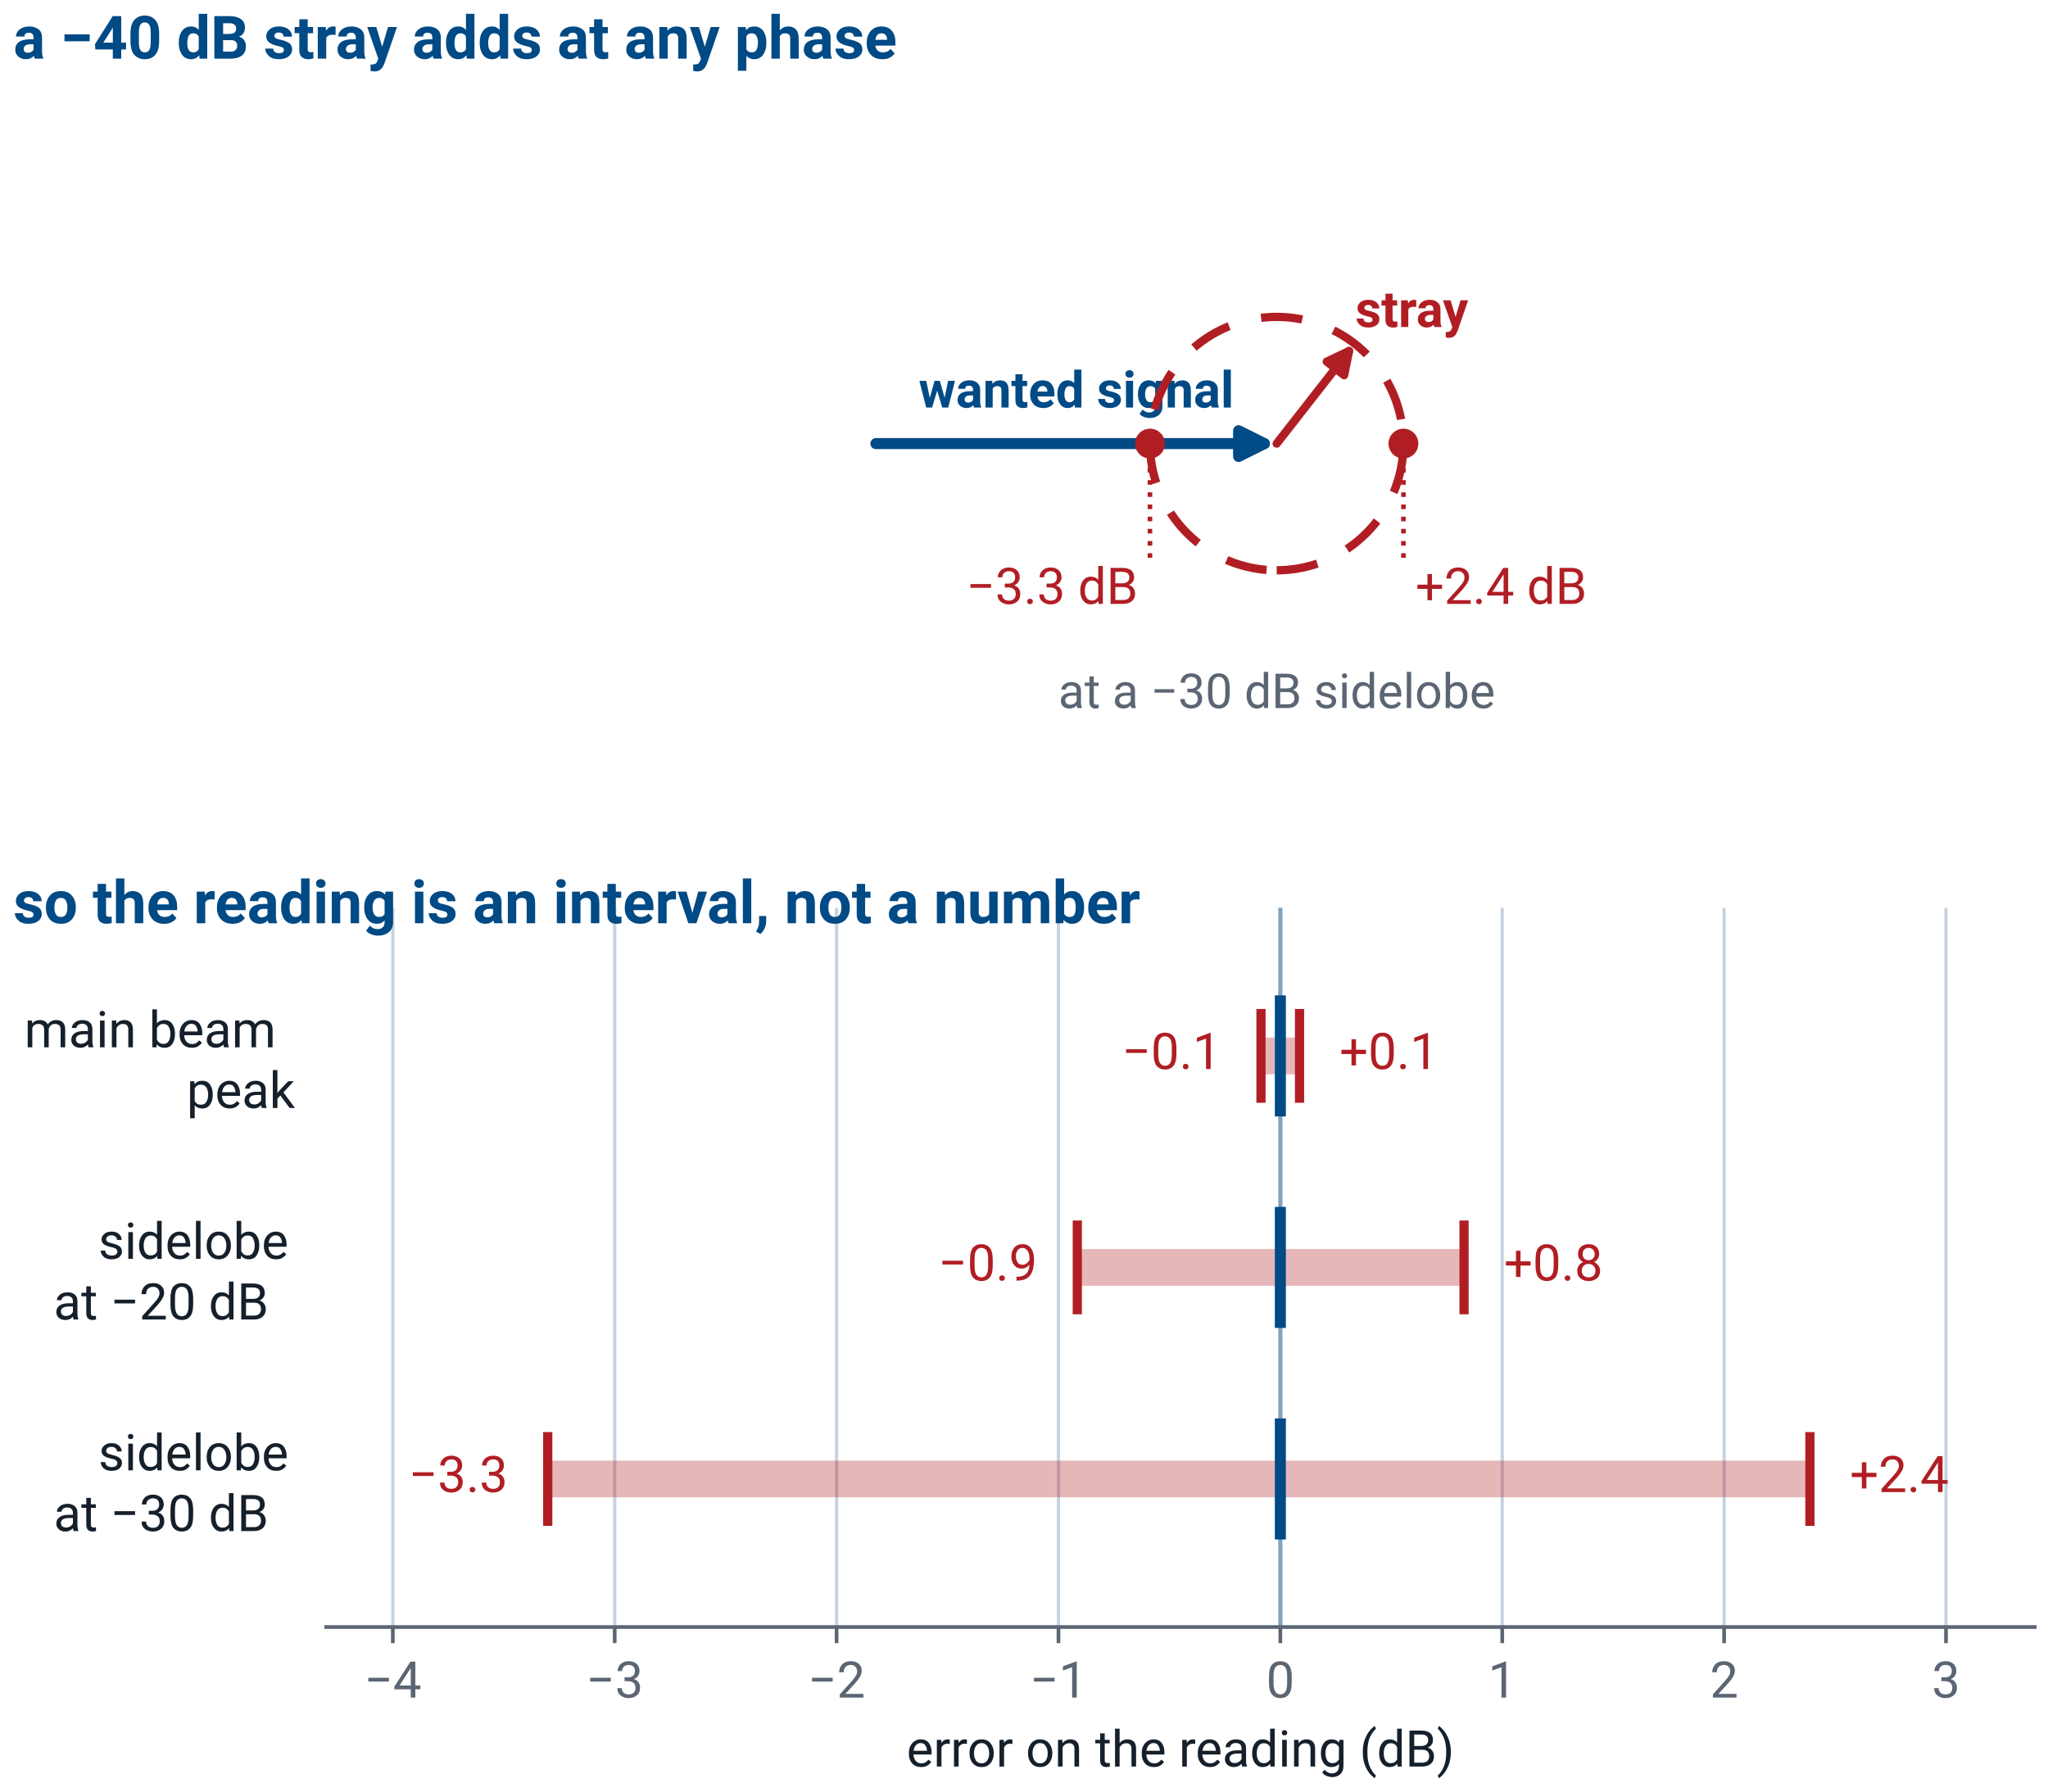
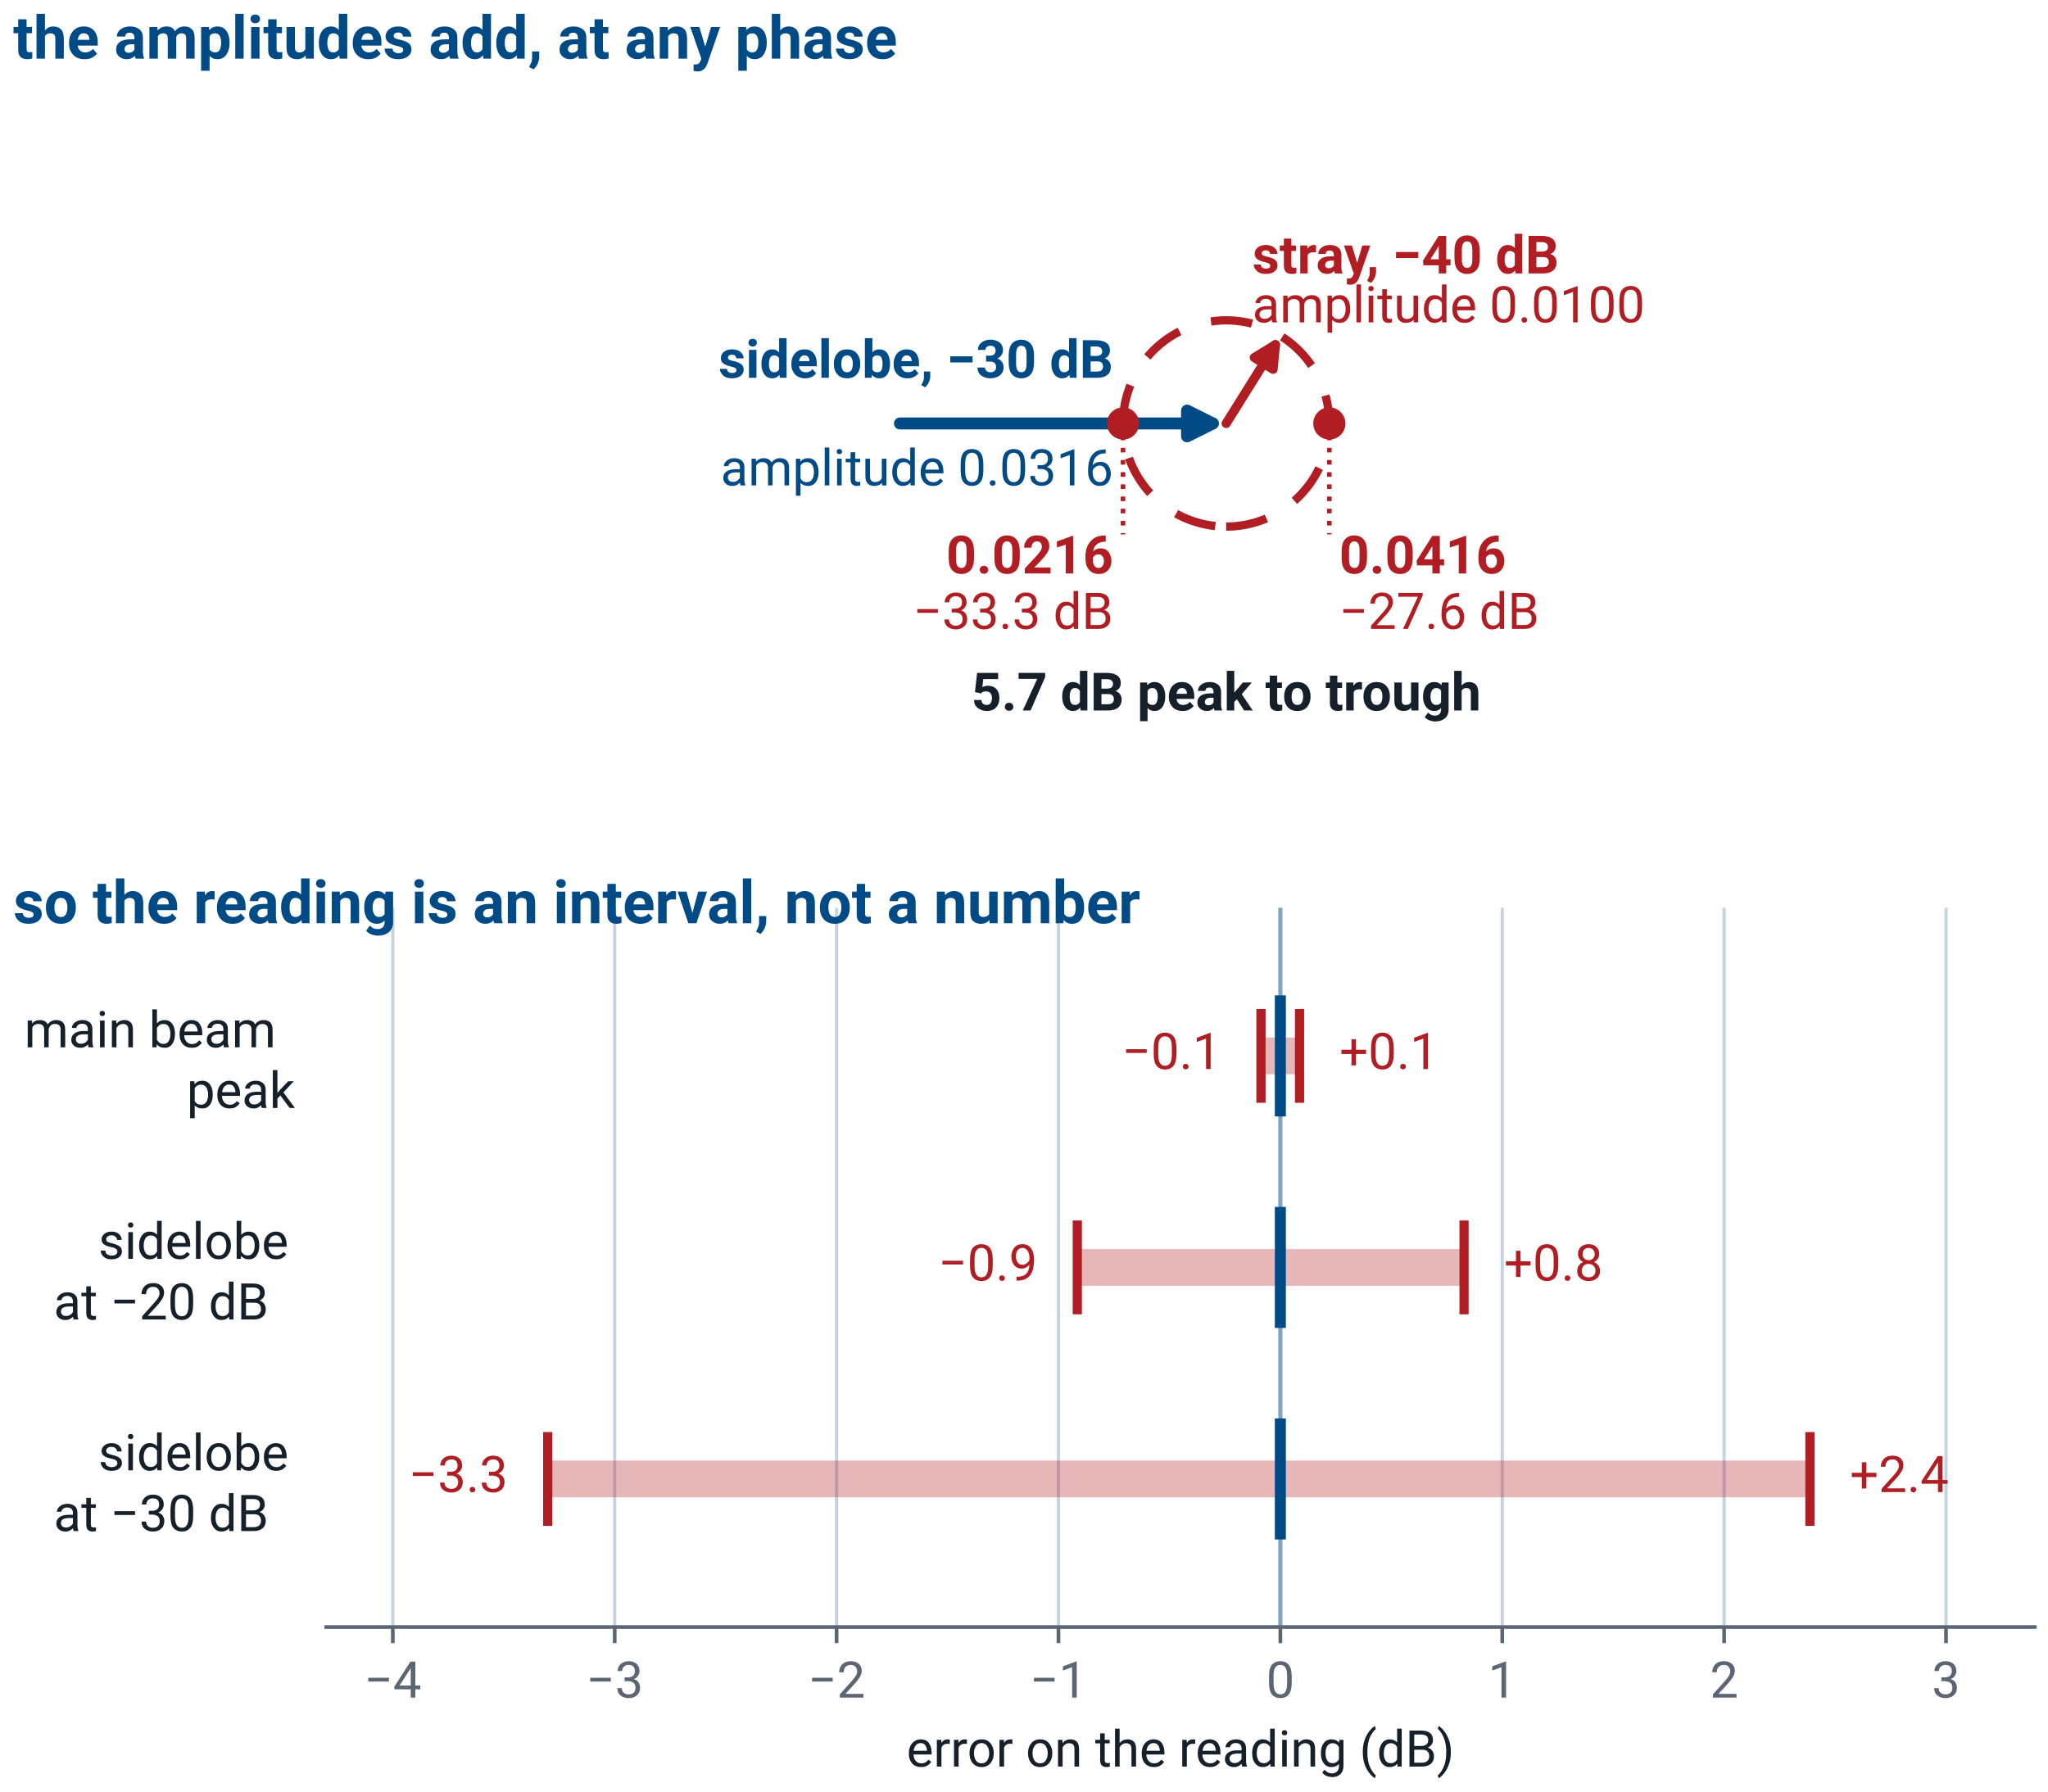
<svg xmlns="http://www.w3.org/2000/svg" xmlns:xlink="http://www.w3.org/1999/xlink" width="445.464pt" height="389.859pt" viewBox="0 0 445.464 389.859" version="1.1" role="img" aria-label="Left: a phasor diagram in which a stray signal forty decibels below the main beam adds to a sidelobe thirty decibels down at any phase, so the measured amplitude lies anywhere on a circle around the true value, between plus 2.4 and minus 3.3 decibels. Right: the resulting error interval at three true levels, negligible at the main beam peak and several decibels wide on a sidelobe thirty decibels down.">
  <defs>
    <style type="text/css">*{stroke-linejoin: round; stroke-linecap: butt}</style>
  </defs>
  <g id="figure_1">
    <g id="patch_1">
      <path d="M 0 389.859  L 445.464 389.859  L 445.464 0  L 0 0  z " style="fill: #ffffff" />
    </g>
    <g id="axes_1">
      <g id="text_1">
-         <text style="font-weight: 700; font-size: 11px; font-family:'Source Sans Pro', 'Segoe UI', Roboto, Helvetica, Arial, sans-serif; text-anchor: middle; fill: #004a85" x="234.108" y="88.662" transform="rotate(-0 234.1079 88.66189)">wanted signal</text>
+         <text style="font-weight: 700; font-size: 11.5px; font-family:'Source Sans Pro', 'Segoe UI', Roboto, Helvetica, Arial, sans-serif; text-anchor: end; fill: #004a85" x="242.14" y="82.195" transform="rotate(-0 242.1405 82.19456)">sidelobe, −30 dB</text>
+       </g>
+       <g id="text_2">
+         <text style="font-size: 11px; font-family:'Source Sans Pro', 'Segoe UI', Roboto, Helvetica, Arial, sans-serif; text-anchor: end; fill: #004a85" x="242.14" y="105.611" transform="rotate(-0 242.1405 105.6108)">amplitude 0.0316</text>
      </g>
      <g id="patch_2">
-         <path d="M 277.697 124.076  C 285.008 124.076 292.02 121.171 297.19 116.001  C 302.36 110.832 305.264 103.819 305.264 96.508  C 305.264 89.197 302.36 82.184 297.19 77.014  C 292.02 71.845 285.008 68.94 277.697 68.94  C 270.385 68.94 263.373 71.845 258.203 77.014  C 253.033 82.184 250.129 89.197 250.129 96.508  C 250.129 103.819 253.033 110.832 258.203 116.001  C 263.373 121.171 270.385 124.076 277.697 124.076  L 277.697 124.076  z " clip-path="url(#p5709dcdfbf)" style="fill: none; stroke-dasharray: 9,7.2; stroke-dashoffset: 0; stroke: #b01e24; stroke-width: 1.8; stroke-linejoin: miter" />
-       </g>
-       <g id="text_2">
-         <text style="font-weight: 700; font-size: 11px; font-family:'Source Sans Pro', 'Segoe UI', Roboto, Helvetica, Arial, sans-serif; text-anchor: start; fill: #b01e24" x="294.789" y="71.145" transform="rotate(-0 294.7886 71.14541)">stray</text>
+         <path d="M 266.708 114.568  C 272.659 114.568 278.367 112.203 282.575 107.995  C 286.783 103.788 289.147 98.08 289.147 92.129  C 289.147 86.178 286.783 80.47 282.575 76.262  C 278.367 72.054 272.659 69.69 266.708 69.69  C 260.757 69.69 255.049 72.054 250.841 76.262  C 246.634 80.47 244.269 86.178 244.269 92.129  C 244.269 98.08 246.634 103.788 250.841 107.995  C 255.049 112.203 260.757 114.568 266.708 114.568  L 266.708 114.568  z " clip-path="url(#pe1f17501f5)" style="fill: none; stroke-dasharray: 9,7.2; stroke-dashoffset: 0; stroke: #b01e24; stroke-width: 1.8; stroke-linejoin: miter" />
+       </g>
+       <g id="text_3">
+         <text style="font-weight: 700; font-size: 11.5px; font-family:'Source Sans Pro', 'Segoe UI', Roboto, Helvetica, Arial, sans-serif; text-anchor: start; fill: #b01e24" x="272.385" y="59.488" transform="rotate(-0 272.3848 59.48794)">stray, −40 dB</text>
+       </g>
+       <g id="text_4">
+         <text style="font-size: 11px; font-family:'Source Sans Pro', 'Segoe UI', Roboto, Helvetica, Arial, sans-serif; text-anchor: start; fill: #b01e24" x="272.385" y="70.132" transform="rotate(-0 272.3848 70.13166)">amplitude 0.0100</text>
      </g>
      <g id="line2d_1">
-         <path d="M 305.264 96.508  L 305.264 122.661  " clip-path="url(#p5709dcdfbf)" style="fill: none; stroke-dasharray: 1,1.65; stroke-dashoffset: 0; stroke: #b01e24" />
-       </g>
-       <g id="text_3">
-         <text style="font-size: 11px; font-family:'Source Sans Pro', 'Segoe UI', Roboto, Helvetica, Arial, sans-serif; text-anchor: start; fill: #b01e24" x="307.88" y="131.379" transform="rotate(-0 307.8797 131.3787)">+2.4 dB</text>
+         <path d="M 244.269 92.129  L 244.269 116.254  " clip-path="url(#pe1f17501f5)" style="fill: none; stroke-dasharray: 1,1.65; stroke-dashoffset: 0; stroke: #b01e24" />
+       </g>
+       <g id="text_5">
+         <text style="font-weight: 700; font-size: 11.5px; font-family:'Source Sans Pro', 'Segoe UI', Roboto, Helvetica, Arial, sans-serif; text-anchor: end; fill: #b01e24" x="242.14" y="124.769" transform="rotate(-0 242.1405 124.7695)">0.0216</text>
+       </g>
+       <g id="text_6">
+         <text style="font-size: 11px; font-family:'Source Sans Pro', 'Segoe UI', Roboto, Helvetica, Arial, sans-serif; text-anchor: end; fill: #b01e24" x="242.14" y="136.832" transform="rotate(-0 242.1405 136.8324)">−33.3 dB</text>
      </g>
      <g id="line2d_2">
-         <path d="M 250.129 96.508  L 250.129 122.661  " clip-path="url(#p5709dcdfbf)" style="fill: none; stroke-dasharray: 1,1.65; stroke-dashoffset: 0; stroke: #b01e24" />
-       </g>
-       <g id="text_4">
-         <text style="font-size: 11px; font-family:'Source Sans Pro', 'Segoe UI', Roboto, Helvetica, Arial, sans-serif; text-anchor: end; fill: #b01e24" x="247.513" y="131.379" transform="rotate(-0 247.5134 131.3787)">−3.3 dB</text>
-       </g>
-       <g id="text_5">
-         <text style="font-size: 10.5px; font-family:'Source Sans Pro', 'Segoe UI', Roboto, Helvetica, Arial, sans-serif; text-anchor: middle; fill: #5b6573" x="277.697" y="154.045" transform="rotate(-0 277.6965 154.0448)">at a −30 dB sidelobe</text>
+         <path d="M 289.147 92.129  L 289.147 116.254  " clip-path="url(#pe1f17501f5)" style="fill: none; stroke-dasharray: 1,1.65; stroke-dashoffset: 0; stroke: #b01e24" />
+       </g>
+       <g id="text_7">
+         <text style="font-weight: 700; font-size: 11.5px; font-family:'Source Sans Pro', 'Segoe UI', Roboto, Helvetica, Arial, sans-serif; text-anchor: start; fill: #b01e24" x="291.276" y="124.769" transform="rotate(-0 291.2758 124.7695)">0.0416</text>
+       </g>
+       <g id="text_8">
+         <text style="font-size: 11px; font-family:'Source Sans Pro', 'Segoe UI', Roboto, Helvetica, Arial, sans-serif; text-anchor: start; fill: #b01e24" x="291.276" y="136.832" transform="rotate(-0 291.2758 136.8324)">−27.6 dB</text>
+       </g>
+       <g id="text_9">
+         <text style="font-weight: 700; font-size: 11.5px; font-family:'Source Sans Pro', 'Segoe UI', Roboto, Helvetica, Arial, sans-serif; text-anchor: middle; fill: #15202b" x="266.708" y="154.572" transform="rotate(-0 266.7081 154.5719)">5.7 dB peak to trough</text>
      </g>
      <g id="patch_3">
-         <path d="M 190.519 96.508  Q 234.108 96.508 275.013 96.508  " clip-path="url(#p5709dcdfbf)" style="fill: none; stroke: #004a85; stroke-width: 2.4; stroke-linecap: round" />
-         <path d="M 269.413 93.708  L 275.013 96.508  L 269.413 99.308  z " clip-path="url(#p5709dcdfbf)" style="fill: #004a85; stroke: #004a85; stroke-width: 2.4; stroke-linecap: round" />
+         <path d="M 195.75 92.129  Q 231.229 92.129 263.801 92.129  " clip-path="url(#pe1f17501f5)" style="fill: none; stroke: #004a85; stroke-width: 2.6; stroke-linecap: round" />
+         <path d="M 258.201 89.329  L 263.801 92.129  L 258.201 94.929  z " clip-path="url(#pe1f17501f5)" style="fill: #004a85; stroke: #004a85; stroke-width: 2.6; stroke-linecap: round" />
      </g>
      <g id="patch_4">
-         <path d="M 277.697 96.508  Q 286.183 85.646 293.43 76.37  " clip-path="url(#p5709dcdfbf)" style="fill: none; stroke: #b01e24; stroke-width: 1.8; stroke-linecap: round" />
-         <path d="M 288.584 78.675  L 293.43 76.37  L 292.366 81.63  z " clip-path="url(#p5709dcdfbf)" style="fill: #b01e24; stroke: #b01e24; stroke-width: 1.8; stroke-linecap: round" />
+         <path d="M 266.708 92.129  Q 272.654 82.614 277.414 74.996  " clip-path="url(#pe1f17501f5)" style="fill: none; stroke: #b01e24; stroke-width: 2; stroke-linecap: round" />
+         <path d="M 272.835 77.795  L 277.414 74.996  L 276.906 80.338  z " clip-path="url(#pe1f17501f5)" style="fill: #b01e24; stroke: #b01e24; stroke-width: 2; stroke-linecap: round" />
      </g>
      <g id="line2d_3">
        <defs>
-           <path id="m9c3b89f2f5" d="M 0 2.75  C 0.729 2.75 1.429 2.46 1.945 1.945  C 2.46 1.429 2.75 0.729 2.75 0  C 2.75 -0.729 2.46 -1.429 1.945 -1.945  C 1.429 -2.46 0.729 -2.75 0 -2.75  C -0.729 -2.75 -1.429 -2.46 -1.945 -1.945  C -2.46 -1.429 -2.75 -0.729 -2.75 0  C -2.75 0.729 -2.46 1.429 -1.945 1.945  C -1.429 2.46 -0.729 2.75 0 2.75  z " style="stroke: #b01e24" />
+           <path id="mee5e36d5c2" d="M 0 3  C 0.796 3 1.559 2.684 2.121 2.121  C 2.684 1.559 3 0.796 3 0  C 3 -0.796 2.684 -1.559 2.121 -2.121  C 1.559 -2.684 0.796 -3 0 -3  C -0.796 -3 -1.559 -2.684 -2.121 -2.121  C -2.684 -1.559 -3 -0.796 -3 0  C -3 0.796 -2.684 1.559 -2.121 2.121  C -1.559 2.684 -0.796 3 0 3  z " style="stroke: #b01e24" />
        </defs>
-         <g clip-path="url(#p5709dcdfbf)">
-           <use xlink:href="#m9c3b89f2f5" x="305.264" y="96.508" style="fill: #b01e24; stroke: #b01e24" />
+         <g clip-path="url(#pe1f17501f5)">
+           <use xlink:href="#mee5e36d5c2" x="244.269" y="92.129" style="fill: #b01e24; stroke: #b01e24" />
        </g>
      </g>
      <g id="line2d_4">
-         <g clip-path="url(#p5709dcdfbf)">
-           <use xlink:href="#m9c3b89f2f5" x="250.129" y="96.508" style="fill: #b01e24; stroke: #b01e24" />
+         <g clip-path="url(#pe1f17501f5)">
+           <use xlink:href="#mee5e36d5c2" x="289.147" y="92.129" style="fill: #b01e24; stroke: #b01e24" />
        </g>
      </g>
    </g>
    <g id="axes_2">
      <g id="patch_5">
        <path d="M 70.964 353.978  L 442.584 353.978  L 442.584 197.506  L 70.964 197.506  z " style="fill: #ffffff" />
      </g>
      <g id="matplotlib.axis_1">
        <g id="xtick_1">
          <g id="line2d_5">
-             <path d="M 85.443 353.978  L 85.443 197.506  " clip-path="url(#p5a7c657b01)" style="fill: none; stroke: #c7d2e0; stroke-width: 0.7; stroke-linecap: square" />
+             <path d="M 85.443 353.978  L 85.443 197.506  " clip-path="url(#p4465b23807)" style="fill: none; stroke: #c7d2e0; stroke-width: 0.7; stroke-linecap: square" />
          </g>
          <g id="line2d_6">
            <defs>
-               <path id="m899b902a07" d="M 0 0  L 0 3.5  " style="stroke: #5b6573; stroke-width: 0.8" />
+               <path id="m5b10db1ef4" d="M 0 0  L 0 3.5  " style="stroke: #5b6573; stroke-width: 0.8" />
            </defs>
            <g>
-               <use xlink:href="#m899b902a07" x="85.443" y="353.978" style="fill: #5b6573; stroke: #5b6573; stroke-width: 0.8" />
-             </g>
-           </g>
-           <g id="text_6">
+               <use xlink:href="#m5b10db1ef4" x="85.443" y="353.978" style="fill: #5b6573; stroke: #5b6573; stroke-width: 0.8" />
+             </g>
+           </g>
+           <g id="text_10">
            <text style="font-size: 11px; font-family:'Source Sans Pro', 'Segoe UI', Roboto, Helvetica, Arial, sans-serif; text-anchor: middle; fill: #5b6573" x="85.443" y="369.335" transform="rotate(-0 85.4427 369.3354)">−4</text>
          </g>
        </g>
        <g id="xtick_2">
          <g id="line2d_7">
-             <path d="M 133.705 353.978  L 133.705 197.506  " clip-path="url(#p5a7c657b01)" style="fill: none; stroke: #c7d2e0; stroke-width: 0.7; stroke-linecap: square" />
+             <path d="M 133.705 353.978  L 133.705 197.506  " clip-path="url(#p4465b23807)" style="fill: none; stroke: #c7d2e0; stroke-width: 0.7; stroke-linecap: square" />
          </g>
          <g id="line2d_8">
            <g>
-               <use xlink:href="#m899b902a07" x="133.705" y="353.978" style="fill: #5b6573; stroke: #5b6573; stroke-width: 0.8" />
-             </g>
-           </g>
-           <g id="text_7">
+               <use xlink:href="#m5b10db1ef4" x="133.705" y="353.978" style="fill: #5b6573; stroke: #5b6573; stroke-width: 0.8" />
+             </g>
+           </g>
+           <g id="text_11">
            <text style="font-size: 11px; font-family:'Source Sans Pro', 'Segoe UI', Roboto, Helvetica, Arial, sans-serif; text-anchor: middle; fill: #5b6573" x="133.705" y="369.335" transform="rotate(-0 133.705 369.3354)">−3</text>
          </g>
        </g>
        <g id="xtick_3">
          <g id="line2d_9">
-             <path d="M 181.967 353.978  L 181.967 197.506  " clip-path="url(#p5a7c657b01)" style="fill: none; stroke: #c7d2e0; stroke-width: 0.7; stroke-linecap: square" />
+             <path d="M 181.967 353.978  L 181.967 197.506  " clip-path="url(#p4465b23807)" style="fill: none; stroke: #c7d2e0; stroke-width: 0.7; stroke-linecap: square" />
          </g>
          <g id="line2d_10">
            <g>
-               <use xlink:href="#m899b902a07" x="181.967" y="353.978" style="fill: #5b6573; stroke: #5b6573; stroke-width: 0.8" />
-             </g>
-           </g>
-           <g id="text_8">
+               <use xlink:href="#m5b10db1ef4" x="181.967" y="353.978" style="fill: #5b6573; stroke: #5b6573; stroke-width: 0.8" />
+             </g>
+           </g>
+           <g id="text_12">
            <text style="font-size: 11px; font-family:'Source Sans Pro', 'Segoe UI', Roboto, Helvetica, Arial, sans-serif; text-anchor: middle; fill: #5b6573" x="181.967" y="369.335" transform="rotate(-0 181.9674 369.3354)">−2</text>
          </g>
        </g>
        <g id="xtick_4">
          <g id="line2d_11">
-             <path d="M 230.23 353.978  L 230.23 197.506  " clip-path="url(#p5a7c657b01)" style="fill: none; stroke: #c7d2e0; stroke-width: 0.7; stroke-linecap: square" />
+             <path d="M 230.23 353.978  L 230.23 197.506  " clip-path="url(#p4465b23807)" style="fill: none; stroke: #c7d2e0; stroke-width: 0.7; stroke-linecap: square" />
          </g>
          <g id="line2d_12">
            <g>
-               <use xlink:href="#m899b902a07" x="230.23" y="353.978" style="fill: #5b6573; stroke: #5b6573; stroke-width: 0.8" />
-             </g>
-           </g>
-           <g id="text_9">
+               <use xlink:href="#m5b10db1ef4" x="230.23" y="353.978" style="fill: #5b6573; stroke: #5b6573; stroke-width: 0.8" />
+             </g>
+           </g>
+           <g id="text_13">
            <text style="font-size: 11px; font-family:'Source Sans Pro', 'Segoe UI', Roboto, Helvetica, Arial, sans-serif; text-anchor: middle; fill: #5b6573" x="230.23" y="369.335" transform="rotate(-0 230.2297 369.3354)">−1</text>
          </g>
        </g>
        <g id="xtick_5">
          <g id="line2d_13">
-             <path d="M 278.492 353.978  L 278.492 197.506  " clip-path="url(#p5a7c657b01)" style="fill: none; stroke: #c7d2e0; stroke-width: 0.7; stroke-linecap: square" />
+             <path d="M 278.492 353.978  L 278.492 197.506  " clip-path="url(#p4465b23807)" style="fill: none; stroke: #c7d2e0; stroke-width: 0.7; stroke-linecap: square" />
          </g>
          <g id="line2d_14">
            <g>
-               <use xlink:href="#m899b902a07" x="278.492" y="353.978" style="fill: #5b6573; stroke: #5b6573; stroke-width: 0.8" />
-             </g>
-           </g>
-           <g id="text_10">
+               <use xlink:href="#m5b10db1ef4" x="278.492" y="353.978" style="fill: #5b6573; stroke: #5b6573; stroke-width: 0.8" />
+             </g>
+           </g>
+           <g id="text_14">
            <text style="font-size: 11px; font-family:'Source Sans Pro', 'Segoe UI', Roboto, Helvetica, Arial, sans-serif; text-anchor: middle; fill: #5b6573" x="278.492" y="369.335" transform="rotate(-0 278.4921 369.3354)">0</text>
          </g>
        </g>
        <g id="xtick_6">
          <g id="line2d_15">
-             <path d="M 326.754 353.978  L 326.754 197.506  " clip-path="url(#p5a7c657b01)" style="fill: none; stroke: #c7d2e0; stroke-width: 0.7; stroke-linecap: square" />
+             <path d="M 326.754 353.978  L 326.754 197.506  " clip-path="url(#p4465b23807)" style="fill: none; stroke: #c7d2e0; stroke-width: 0.7; stroke-linecap: square" />
          </g>
          <g id="line2d_16">
            <g>
-               <use xlink:href="#m899b902a07" x="326.754" y="353.978" style="fill: #5b6573; stroke: #5b6573; stroke-width: 0.8" />
-             </g>
-           </g>
-           <g id="text_11">
+               <use xlink:href="#m5b10db1ef4" x="326.754" y="353.978" style="fill: #5b6573; stroke: #5b6573; stroke-width: 0.8" />
+             </g>
+           </g>
+           <g id="text_15">
            <text style="font-size: 11px; font-family:'Source Sans Pro', 'Segoe UI', Roboto, Helvetica, Arial, sans-serif; text-anchor: middle; fill: #5b6573" x="326.754" y="369.335" transform="rotate(-0 326.7544 369.3354)">1</text>
          </g>
        </g>
        <g id="xtick_7">
          <g id="line2d_17">
-             <path d="M 375.017 353.978  L 375.017 197.506  " clip-path="url(#p5a7c657b01)" style="fill: none; stroke: #c7d2e0; stroke-width: 0.7; stroke-linecap: square" />
+             <path d="M 375.017 353.978  L 375.017 197.506  " clip-path="url(#p4465b23807)" style="fill: none; stroke: #c7d2e0; stroke-width: 0.7; stroke-linecap: square" />
          </g>
          <g id="line2d_18">
            <g>
-               <use xlink:href="#m899b902a07" x="375.017" y="353.978" style="fill: #5b6573; stroke: #5b6573; stroke-width: 0.8" />
-             </g>
-           </g>
-           <g id="text_12">
+               <use xlink:href="#m5b10db1ef4" x="375.017" y="353.978" style="fill: #5b6573; stroke: #5b6573; stroke-width: 0.8" />
+             </g>
+           </g>
+           <g id="text_16">
            <text style="font-size: 11px; font-family:'Source Sans Pro', 'Segoe UI', Roboto, Helvetica, Arial, sans-serif; text-anchor: middle; fill: #5b6573" x="375.017" y="369.335" transform="rotate(-0 375.0167 369.3354)">2</text>
          </g>
        </g>
        <g id="xtick_8">
          <g id="line2d_19">
-             <path d="M 423.279 353.978  L 423.279 197.506  " clip-path="url(#p5a7c657b01)" style="fill: none; stroke: #c7d2e0; stroke-width: 0.7; stroke-linecap: square" />
+             <path d="M 423.279 353.978  L 423.279 197.506  " clip-path="url(#p4465b23807)" style="fill: none; stroke: #c7d2e0; stroke-width: 0.7; stroke-linecap: square" />
          </g>
          <g id="line2d_20">
            <g>
-               <use xlink:href="#m899b902a07" x="423.279" y="353.978" style="fill: #5b6573; stroke: #5b6573; stroke-width: 0.8" />
-             </g>
-           </g>
-           <g id="text_13">
+               <use xlink:href="#m5b10db1ef4" x="423.279" y="353.978" style="fill: #5b6573; stroke: #5b6573; stroke-width: 0.8" />
+             </g>
+           </g>
+           <g id="text_17">
            <text style="font-size: 11px; font-family:'Source Sans Pro', 'Segoe UI', Roboto, Helvetica, Arial, sans-serif; text-anchor: middle; fill: #5b6573" x="423.279" y="369.335" transform="rotate(-0 423.2791 369.3354)">3</text>
          </g>
        </g>
-         <g id="text_14">
+         <g id="text_18">
          <text style="font-size: 11px; font-family:'Source Sans Pro', 'Segoe UI', Roboto, Helvetica, Arial, sans-serif; text-anchor: middle; fill: #15202b" x="256.774" y="384.336" transform="rotate(-0 256.774 384.3363)">error on the reading (dB)</text>
        </g>
      </g>
      <g id="matplotlib.axis_2">
        <g id="ytick_1">
          <g id="line2d_21" />
-           <g id="text_15">
+           <g id="text_19">
            <text style="font-size: 11px; font-family:'Source Sans Pro', 'Segoe UI', Roboto, Helvetica, Arial, sans-serif; fill: #15202b" transform="translate(5.277906 227.849)">main beam</text>
            <text style="font-size: 11px; font-family:'Source Sans Pro', 'Segoe UI', Roboto, Helvetica, Arial, sans-serif; fill: #15202b" transform="translate(40.60166 241.052)">peak</text>
          </g>
        </g>
        <g id="ytick_2">
          <g id="line2d_22" />
-           <g id="text_16">
+           <g id="text_20">
            <text style="font-size: 11px; font-family:'Source Sans Pro', 'Segoe UI', Roboto, Helvetica, Arial, sans-serif; fill: #15202b" transform="translate(21.38775 273.8702)">sidelobe</text>
            <text style="font-size: 11px; font-family:'Source Sans Pro', 'Segoe UI', Roboto, Helvetica, Arial, sans-serif; fill: #15202b" transform="translate(11.67338 287.0732)">at −20 dB</text>
          </g>
        </g>
        <g id="ytick_3">
          <g id="line2d_23" />
-           <g id="text_17">
+           <g id="text_21">
            <text style="font-size: 11px; font-family:'Source Sans Pro', 'Segoe UI', Roboto, Helvetica, Arial, sans-serif; fill: #15202b" transform="translate(21.38775 319.8913)">sidelobe</text>
            <text style="font-size: 11px; font-family:'Source Sans Pro', 'Segoe UI', Roboto, Helvetica, Arial, sans-serif; fill: #15202b" transform="translate(11.67338 333.0943)">at −30 dB</text>
          </g>
        </g>
      </g>
      <g id="line2d_24">
-         <path d="M 278.492 353.978  L 278.492 197.506  " clip-path="url(#p5a7c657b01)" style="fill: none; stroke: #004a85; stroke-opacity: 0.35; stroke-linecap: square" />
+         <path d="M 278.492 353.978  L 278.492 197.506  " clip-path="url(#p4465b23807)" style="fill: none; stroke: #004a85; stroke-opacity: 0.35; stroke-linecap: square" />
      </g>
      <g id="line2d_25">
-         <path d="M 274.279 229.721  L 282.663 229.721  " clip-path="url(#p5a7c657b01)" style="fill: none; stroke: #b01e24; stroke-opacity: 0.32; stroke-width: 8" />
+         <path d="M 274.279 229.721  L 282.663 229.721  " clip-path="url(#p4465b23807)" style="fill: none; stroke: #b01e24; stroke-opacity: 0.32; stroke-width: 8" />
      </g>
      <g id="line2d_26">
-         <path d="M 234.325 275.742  L 318.446 275.742  " clip-path="url(#p5a7c657b01)" style="fill: none; stroke: #b01e24; stroke-opacity: 0.32; stroke-width: 8" />
+         <path d="M 234.325 275.742  L 318.446 275.742  " clip-path="url(#p4465b23807)" style="fill: none; stroke: #b01e24; stroke-opacity: 0.32; stroke-width: 8" />
      </g>
      <g id="line2d_27">
-         <path d="M 119.141 321.763  L 393.676 321.763  " clip-path="url(#p5a7c657b01)" style="fill: none; stroke: #b01e24; stroke-opacity: 0.32; stroke-width: 8" />
+         <path d="M 119.141 321.763  L 393.676 321.763  " clip-path="url(#p4465b23807)" style="fill: none; stroke: #b01e24; stroke-opacity: 0.32; stroke-width: 8" />
      </g>
      <g id="patch_6">
        <path d="M 70.964 353.978  L 442.584 353.978  " style="fill: none; stroke: #5b6573; stroke-width: 0.8; stroke-linejoin: miter; stroke-linecap: square" />
      </g>
-       <g id="text_18">
+       <g id="text_22">
        <text style="font-size: 11px; font-family:'Source Sans Pro', 'Segoe UI', Roboto, Helvetica, Arial, sans-serif; text-anchor: start; fill: #b01e24" x="291.35" y="232.578" transform="rotate(-0 291.3505 232.5783)">+0.1</text>
      </g>
-       <g id="text_19">
+       <g id="text_23">
        <text style="font-size: 11px; font-family:'Source Sans Pro', 'Segoe UI', Roboto, Helvetica, Arial, sans-serif; text-anchor: end; fill: #b01e24" x="265.592" y="232.578" transform="rotate(-0 265.5917 232.5783)">−0.1</text>
      </g>
-       <g id="text_20">
+       <g id="text_24">
        <text style="font-size: 11px; font-family:'Source Sans Pro', 'Segoe UI', Roboto, Helvetica, Arial, sans-serif; text-anchor: start; fill: #b01e24" x="327.133" y="278.599" transform="rotate(-0 327.1334 278.5994)">+0.8</text>
      </g>
-       <g id="text_21">
+       <g id="text_25">
        <text style="font-size: 11px; font-family:'Source Sans Pro', 'Segoe UI', Roboto, Helvetica, Arial, sans-serif; text-anchor: end; fill: #b01e24" x="225.638" y="278.599" transform="rotate(-0 225.6376 278.5994)">−0.9</text>
      </g>
-       <g id="text_22">
+       <g id="text_26">
        <text style="font-size: 11px; font-family:'Source Sans Pro', 'Segoe UI', Roboto, Helvetica, Arial, sans-serif; text-anchor: start; fill: #b01e24" x="402.363" y="324.621" transform="rotate(-0 402.3632 324.6206)">+2.4</text>
      </g>
-       <g id="text_23">
+       <g id="text_27">
        <text style="font-size: 11px; font-family:'Source Sans Pro', 'Segoe UI', Roboto, Helvetica, Arial, sans-serif; text-anchor: end; fill: #b01e24" x="110.454" y="324.621" transform="rotate(-0 110.4537 324.6206)">−3.3</text>
      </g>
      <g id="line2d_28">
-         <path d="M 278.492 241.686  L 278.492 217.755  " clip-path="url(#p5a7c657b01)" style="fill: none; stroke: #004a85; stroke-width: 2.4; stroke-linecap: square" />
+         <path d="M 278.492 241.686  L 278.492 217.755  " clip-path="url(#p4465b23807)" style="fill: none; stroke: #004a85; stroke-width: 2.4; stroke-linecap: square" />
      </g>
      <g id="line2d_29">
-         <path d="M 274.279 238.925  L 274.279 220.517  " clip-path="url(#p5a7c657b01)" style="fill: none; stroke: #b01e24; stroke-width: 2; stroke-linecap: square" />
+         <path d="M 274.279 238.925  L 274.279 220.517  " clip-path="url(#p4465b23807)" style="fill: none; stroke: #b01e24; stroke-width: 2; stroke-linecap: square" />
      </g>
      <g id="line2d_30">
-         <path d="M 282.663 238.925  L 282.663 220.517  " clip-path="url(#p5a7c657b01)" style="fill: none; stroke: #b01e24; stroke-width: 2; stroke-linecap: square" />
+         <path d="M 282.663 238.925  L 282.663 220.517  " clip-path="url(#p4465b23807)" style="fill: none; stroke: #b01e24; stroke-width: 2; stroke-linecap: square" />
      </g>
      <g id="line2d_31">
-         <path d="M 278.492 287.708  L 278.492 263.777  " clip-path="url(#p5a7c657b01)" style="fill: none; stroke: #004a85; stroke-width: 2.4; stroke-linecap: square" />
+         <path d="M 278.492 287.708  L 278.492 263.777  " clip-path="url(#p4465b23807)" style="fill: none; stroke: #004a85; stroke-width: 2.4; stroke-linecap: square" />
      </g>
      <g id="line2d_32">
-         <path d="M 234.325 284.946  L 234.325 266.538  " clip-path="url(#p5a7c657b01)" style="fill: none; stroke: #b01e24; stroke-width: 2; stroke-linecap: square" />
+         <path d="M 234.325 284.946  L 234.325 266.538  " clip-path="url(#p4465b23807)" style="fill: none; stroke: #b01e24; stroke-width: 2; stroke-linecap: square" />
      </g>
      <g id="line2d_33">
-         <path d="M 318.446 284.946  L 318.446 266.538  " clip-path="url(#p5a7c657b01)" style="fill: none; stroke: #b01e24; stroke-width: 2; stroke-linecap: square" />
+         <path d="M 318.446 284.946  L 318.446 266.538  " clip-path="url(#p4465b23807)" style="fill: none; stroke: #b01e24; stroke-width: 2; stroke-linecap: square" />
      </g>
      <g id="line2d_34">
-         <path d="M 278.492 333.729  L 278.492 309.798  " clip-path="url(#p5a7c657b01)" style="fill: none; stroke: #004a85; stroke-width: 2.4; stroke-linecap: square" />
+         <path d="M 278.492 333.729  L 278.492 309.798  " clip-path="url(#p4465b23807)" style="fill: none; stroke: #004a85; stroke-width: 2.4; stroke-linecap: square" />
      </g>
      <g id="line2d_35">
-         <path d="M 119.141 330.967  L 119.141 312.559  " clip-path="url(#p5a7c657b01)" style="fill: none; stroke: #b01e24; stroke-width: 2; stroke-linecap: square" />
+         <path d="M 119.141 330.967  L 119.141 312.559  " clip-path="url(#p4465b23807)" style="fill: none; stroke: #b01e24; stroke-width: 2; stroke-linecap: square" />
      </g>
      <g id="line2d_36">
-         <path d="M 393.676 330.967  L 393.676 312.559  " clip-path="url(#p5a7c657b01)" style="fill: none; stroke: #b01e24; stroke-width: 2; stroke-linecap: square" />
-       </g>
-     </g>
-     <g id="text_24">
-       <text style="font-weight: 700; font-size: 13px; font-family:'Source Sans Pro', 'Segoe UI', Roboto, Helvetica, Arial, sans-serif; text-anchor: start; fill: #004a85" x="2.88" y="12.758" transform="rotate(-0 2.88 12.75797)">a −40 dB stray adds at any phase</text>
-     </g>
-     <g id="text_25">
+         <path d="M 393.676 330.967  L 393.676 312.559  " clip-path="url(#p4465b23807)" style="fill: none; stroke: #b01e24; stroke-width: 2; stroke-linecap: square" />
+       </g>
+     </g>
+     <g id="text_28">
+       <text style="font-weight: 700; font-size: 13px; font-family:'Source Sans Pro', 'Segoe UI', Roboto, Helvetica, Arial, sans-serif; text-anchor: start; fill: #004a85" x="2.88" y="12.758" transform="rotate(-0 2.88 12.75797)">the amplitudes add, at any phase</text>
+     </g>
+     <g id="text_29">
      <text style="font-weight: 700; font-size: 13px; font-family:'Source Sans Pro', 'Segoe UI', Roboto, Helvetica, Arial, sans-serif; text-anchor: start; fill: #004a85" x="2.88" y="200.858" transform="rotate(-0 2.88 200.858)">so the reading is an interval, not a number</text>
    </g>
  </g>
  <defs>
-     <clipPath id="p5709dcdfbf">
-       <rect x="181.802" y="42.458" width="149.945" height="122.048" />
+     <clipPath id="pe1f17501f5">
+       <rect x="185.816" y="42.458" width="141.916" height="122.048" />
    </clipPath>
-     <clipPath id="p5a7c657b01">
+     <clipPath id="p4465b23807">
      <rect x="70.964" y="197.506" width="371.62" height="156.472" />
    </clipPath>
  </defs>
</svg>
